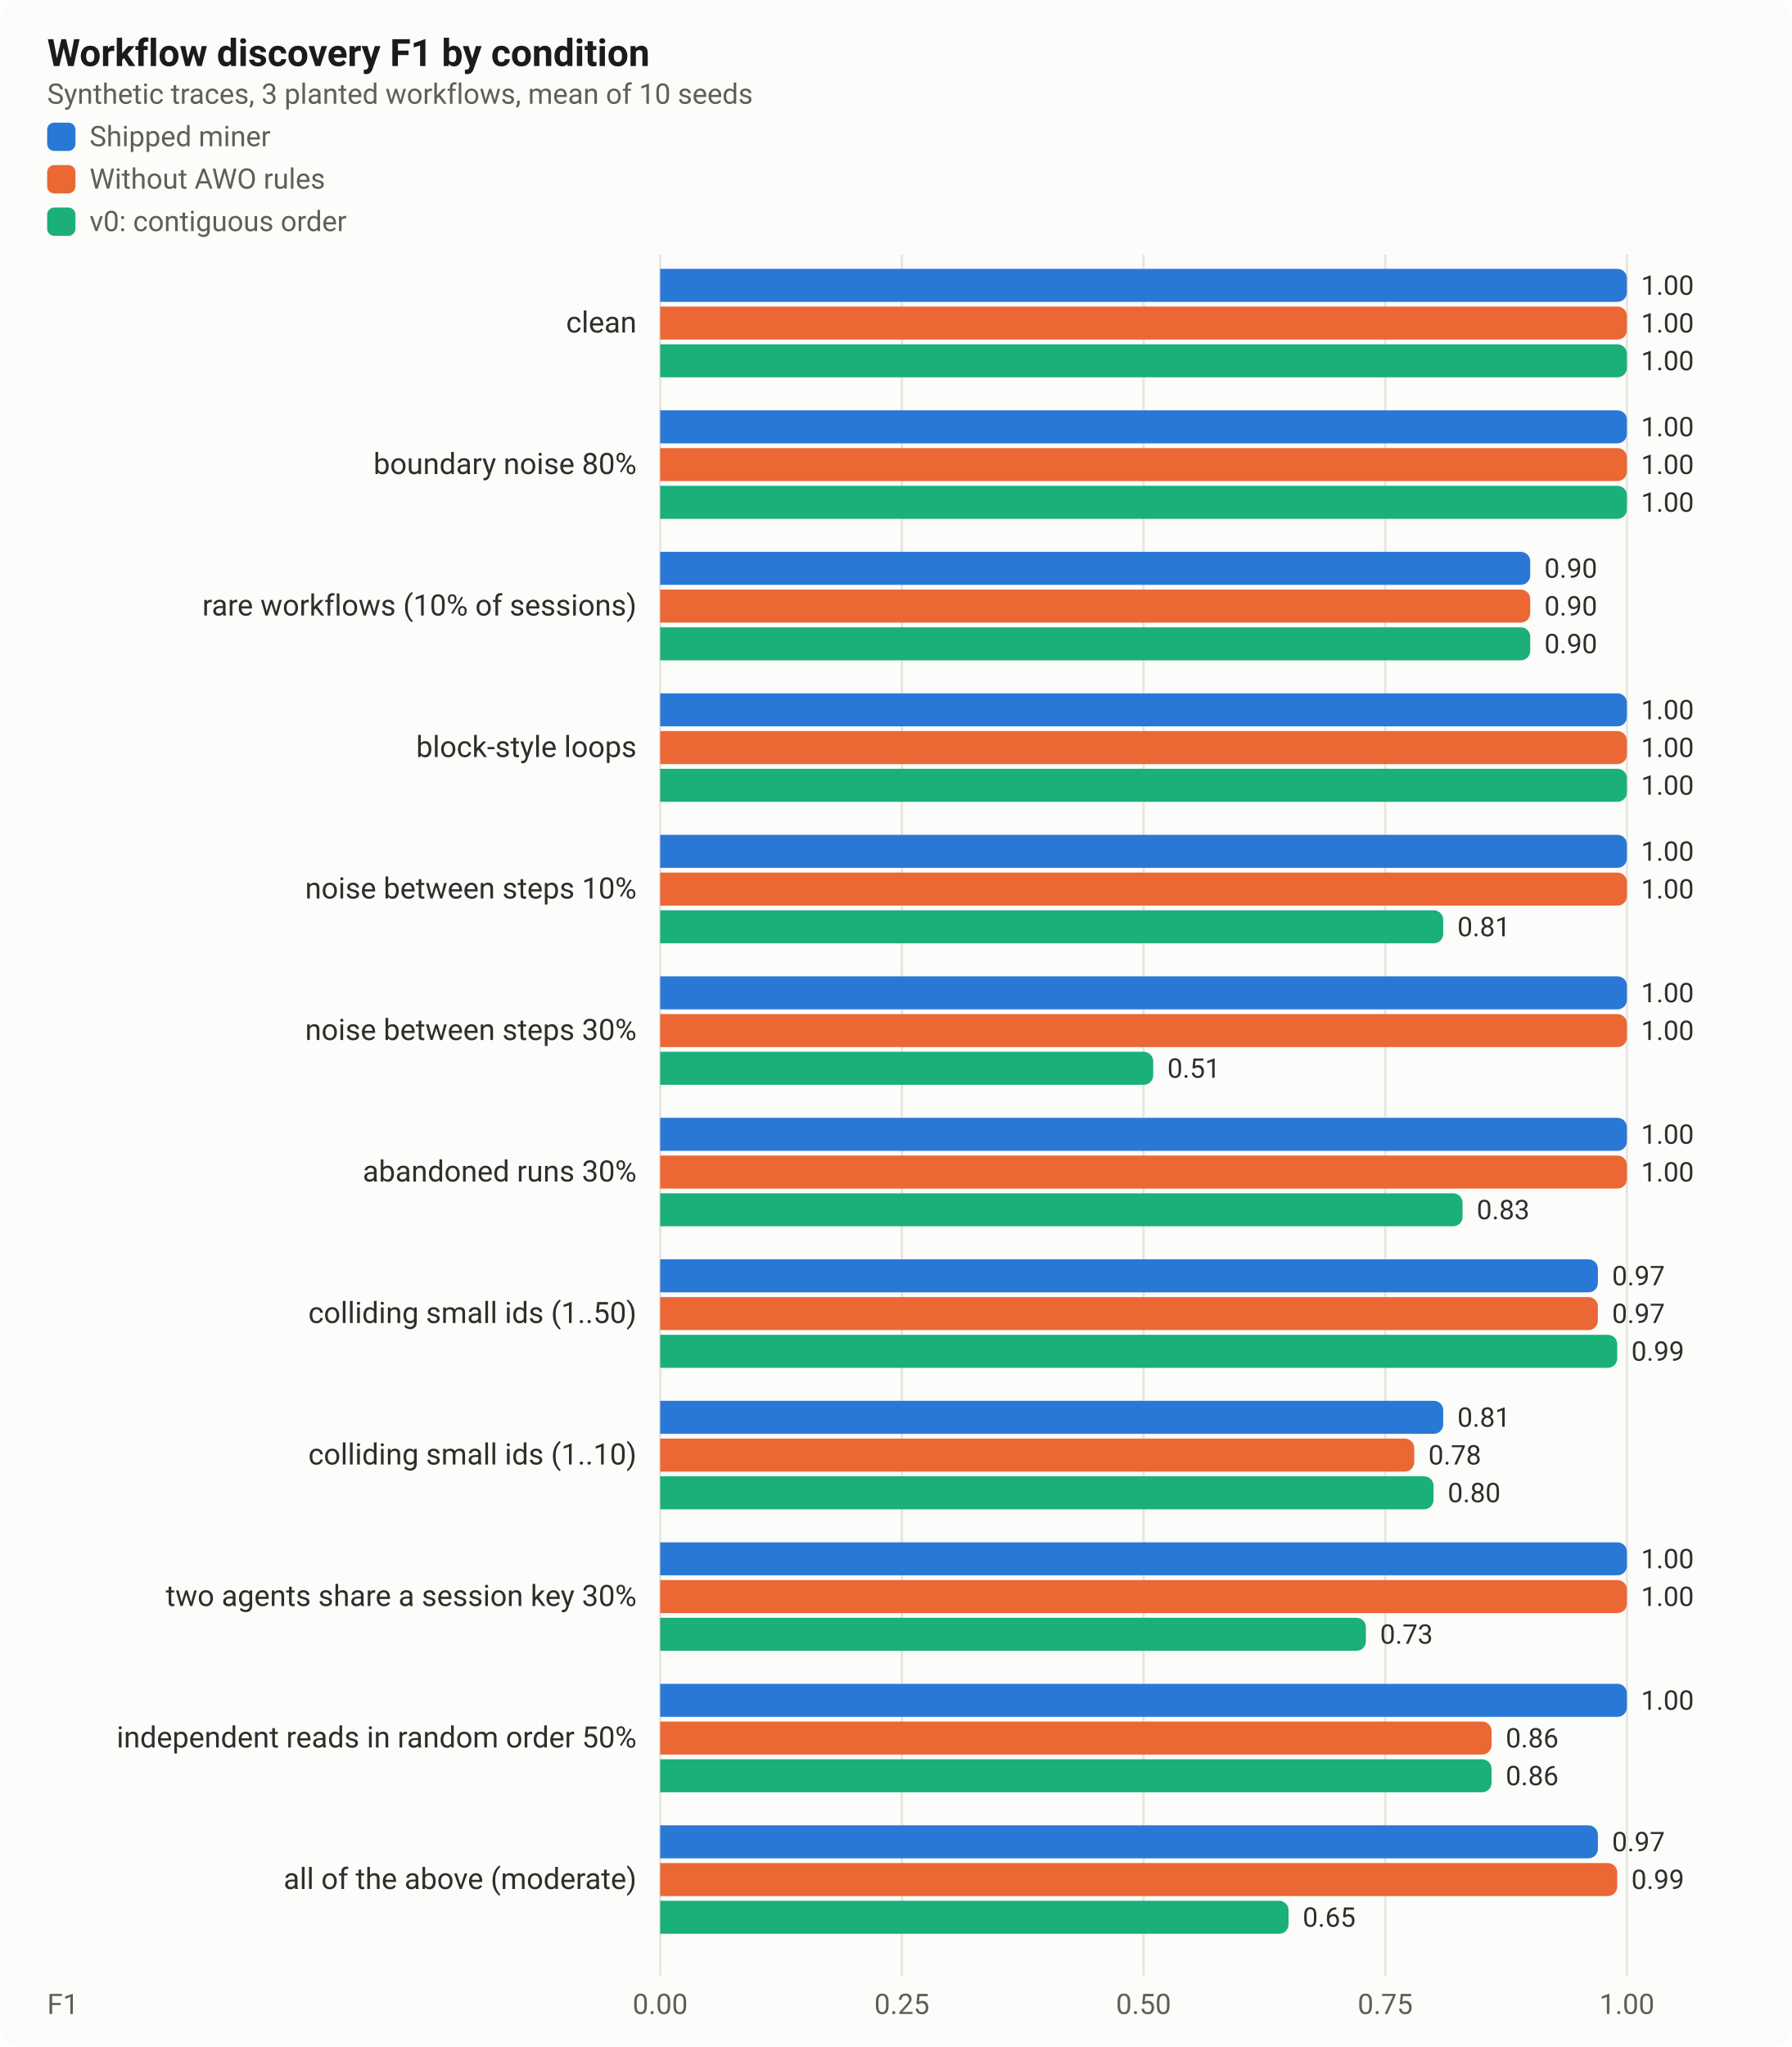
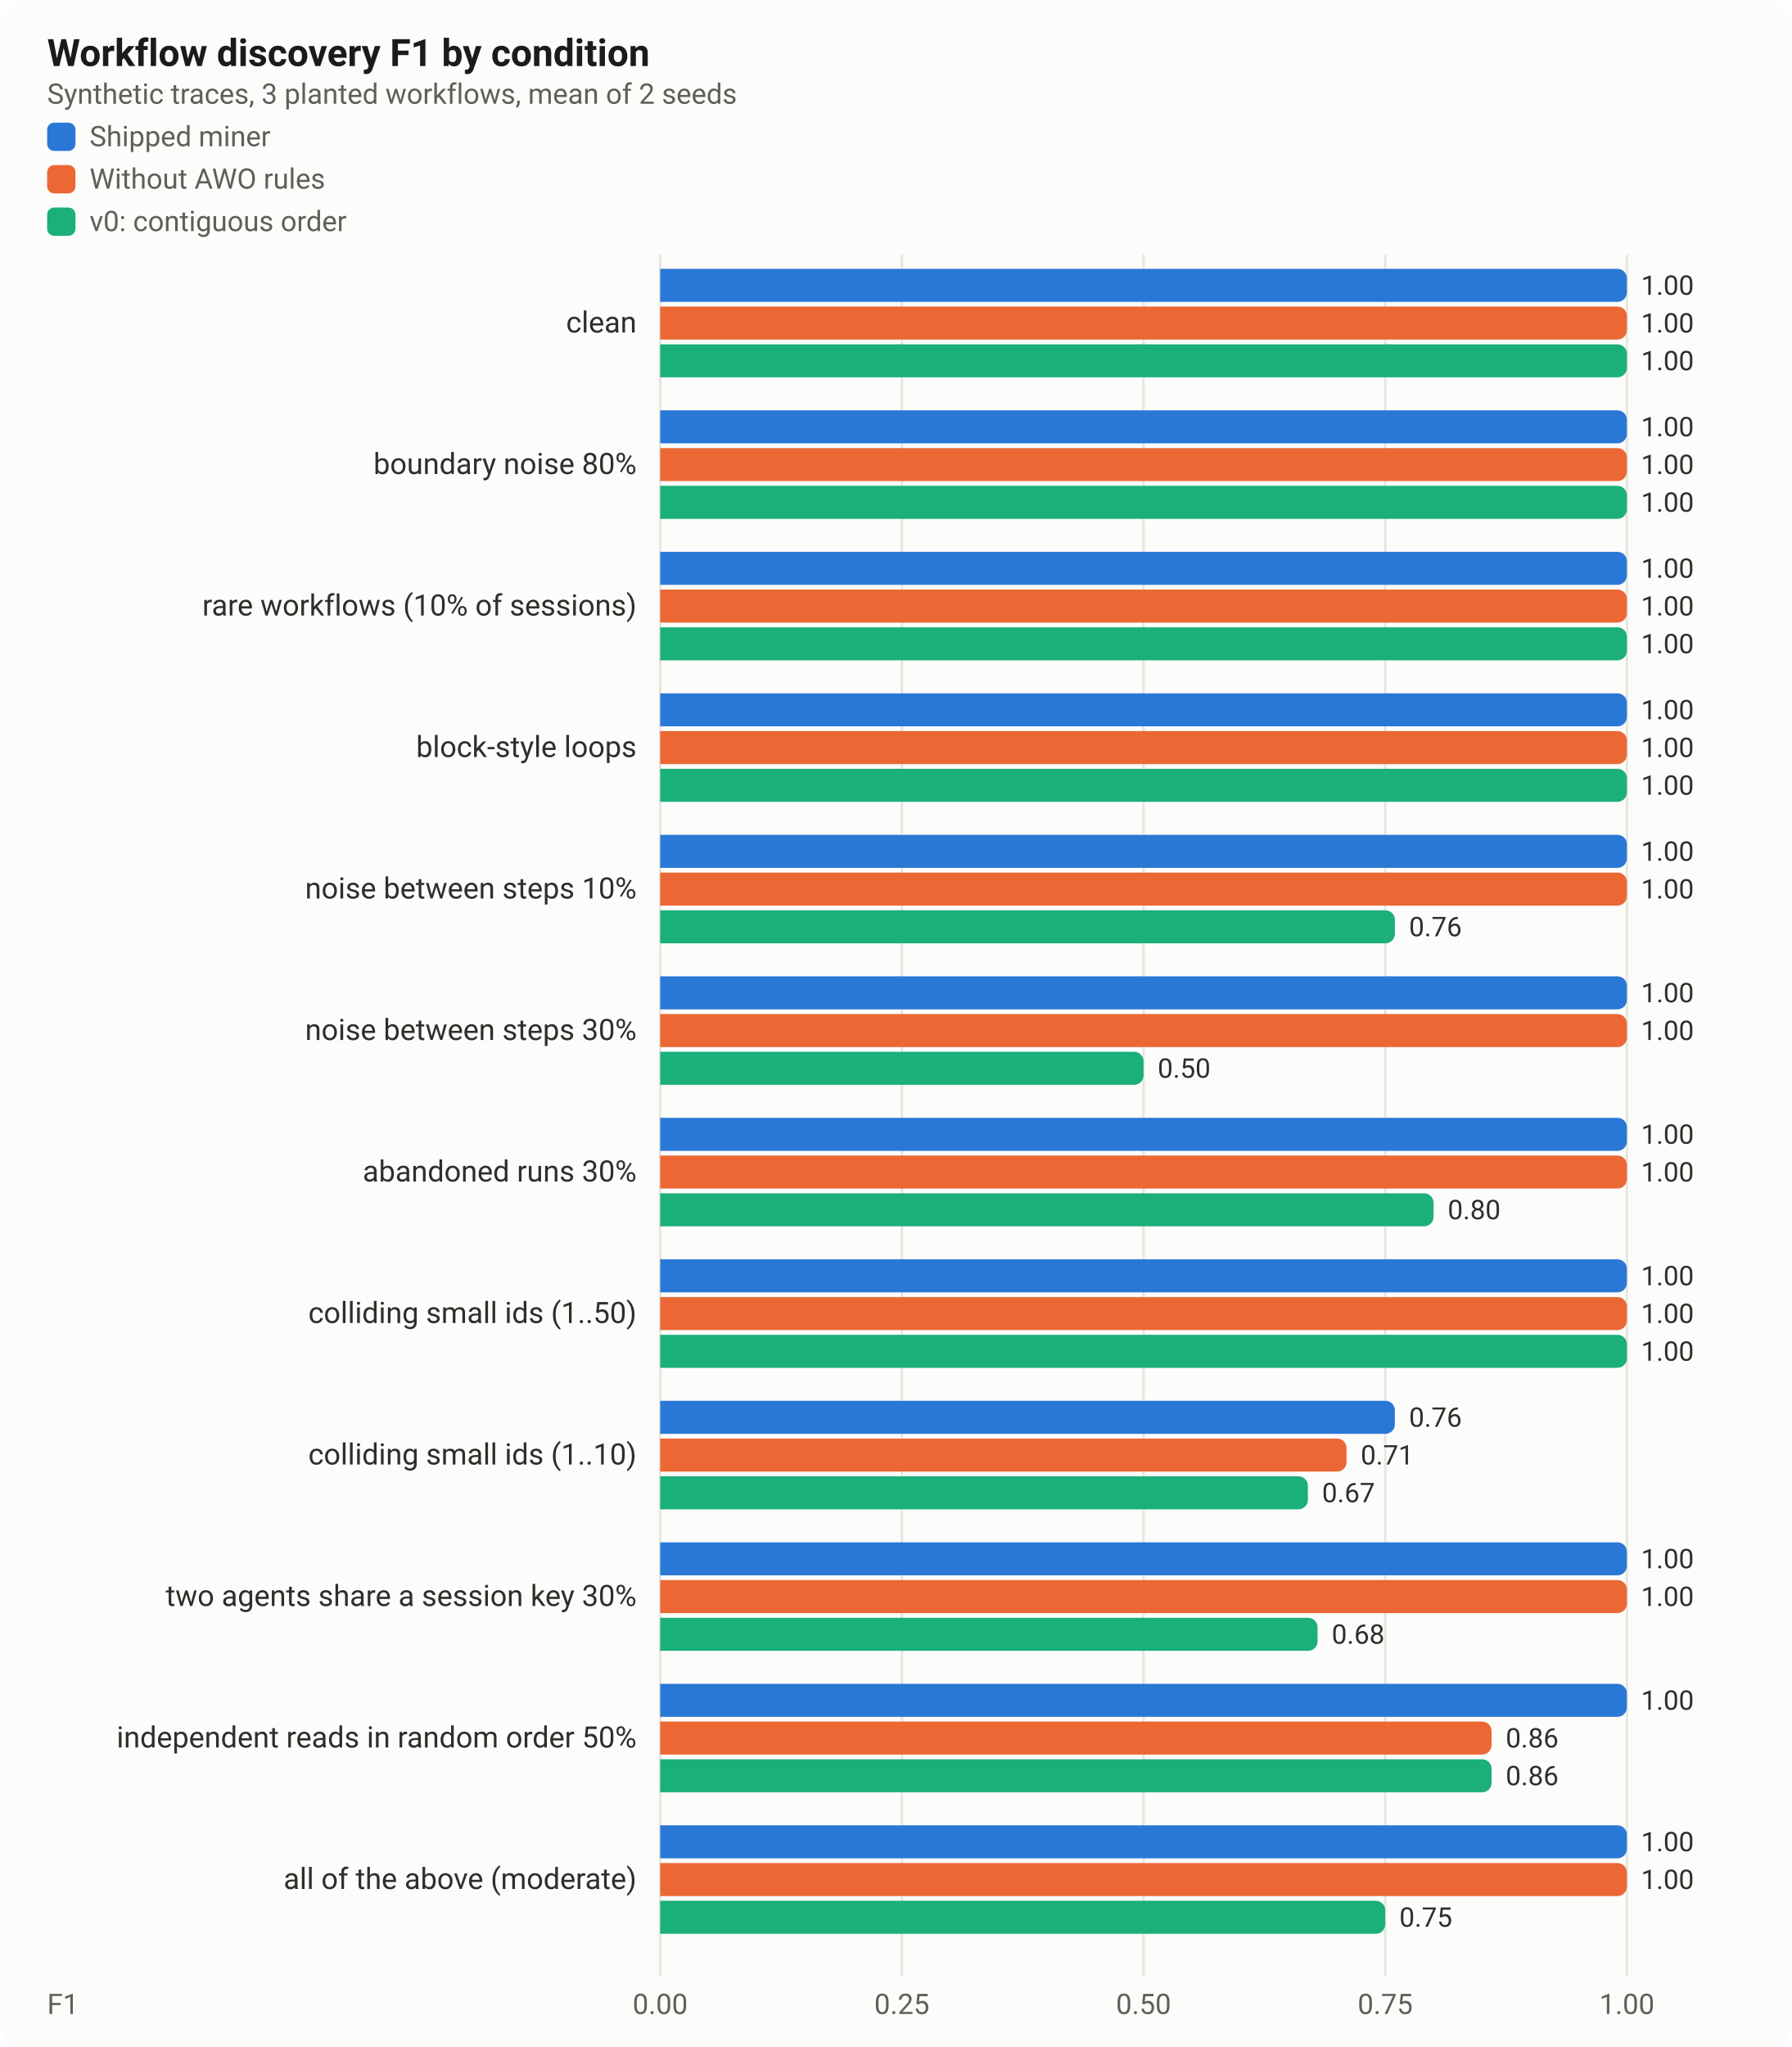
<svg xmlns="http://www.w3.org/2000/svg" viewBox="0 0 760 868" width="760" height="868" role="img" aria-labelledby="t d" font-family="system-ui, -apple-system, Segoe UI, Roboto, sans-serif">
  <style>
  .bg{fill:#fcfcfb}.ttl{fill:#1b1b1a;font-size:16px;font-weight:600}.sub,.tick,.leg{fill:#5f5e58;font-size:12px}.lbl{fill:#2f2e2b;font-size:12.5px}.val{fill:#2f2e2b;font-size:11.5px;font-variant-numeric:tabular-nums}
  .grid{stroke:#e6e5e0;stroke-width:1}.s1{fill:#2a78d6}.s2{fill:#eb6834}.s3{fill:#1baf7a}
  @media (prefers-color-scheme: dark){.bg{fill:#1a1a19}.ttl{fill:#f0efec}.sub,.tick,.leg{fill:#a9a89f}.lbl,.val{fill:#d9d8d0}.grid{stroke:#33332f}.s1{fill:#3987e5}.s2{fill:#d95926}.s3{fill:#199e70}}
</style>
  <rect class="bg" width="100%" height="100%" rx="8" />
  <text class="ttl" x="20" y="28">Workflow discovery F1 by condition</text>
-   <text class="sub" x="20" y="44">Synthetic traces, 3 planted workflows, mean of 10 seeds</text>
+   <text class="sub" x="20" y="44">Synthetic traces, 3 planted workflows, mean of 2 seeds</text>
  <rect class="s1" x="20" y="52" width="12" height="12" rx="3" />
  <text class="leg" x="38" y="62">Shipped miner</text>
  <rect class="s2" x="20" y="70" width="12" height="12" rx="3" />
  <text class="leg" x="38" y="80">Without AWO rules</text>
  <rect class="s3" x="20" y="88" width="12" height="12" rx="3" />
  <text class="leg" x="38" y="98">v0: contiguous order</text>
  <line class="grid" x1="280" x2="280" y1="108" y2="838" />
  <text class="tick" x="280" y="854" text-anchor="middle">0.00</text>
  <line class="grid" x1="382.5" x2="382.5" y1="108" y2="838" />
  <text class="tick" x="382.5" y="854" text-anchor="middle">0.25</text>
  <line class="grid" x1="485" x2="485" y1="108" y2="838" />
  <text class="tick" x="485" y="854" text-anchor="middle">0.50</text>
  <line class="grid" x1="587.5" x2="587.5" y1="108" y2="838" />
  <text class="tick" x="587.5" y="854" text-anchor="middle">0.75</text>
  <line class="grid" x1="690" x2="690" y1="108" y2="838" />
  <text class="tick" x="690" y="854" text-anchor="middle">1.00</text>
  <text class="lbl" x="270" y="141" text-anchor="end">clean</text>
  <path class="s1" d="M280,114 h406 a4,4 0 0 1 4,4 v6 a4,4 0 0 1 -4,4 h-406 z" />
  <text class="val" x="696" y="125">1.00</text>
  <path class="s2" d="M280,130 h406 a4,4 0 0 1 4,4 v6 a4,4 0 0 1 -4,4 h-406 z" />
  <text class="val" x="696" y="141">1.00</text>
  <path class="s3" d="M280,146 h406 a4,4 0 0 1 4,4 v6 a4,4 0 0 1 -4,4 h-406 z" />
  <text class="val" x="696" y="157">1.00</text>
  <text class="lbl" x="270" y="201" text-anchor="end">boundary noise 80%</text>
  <path class="s1" d="M280,174 h406 a4,4 0 0 1 4,4 v6 a4,4 0 0 1 -4,4 h-406 z" />
  <text class="val" x="696" y="185">1.00</text>
  <path class="s2" d="M280,190 h406 a4,4 0 0 1 4,4 v6 a4,4 0 0 1 -4,4 h-406 z" />
  <text class="val" x="696" y="201">1.00</text>
  <path class="s3" d="M280,206 h406 a4,4 0 0 1 4,4 v6 a4,4 0 0 1 -4,4 h-406 z" />
  <text class="val" x="696" y="217">1.00</text>
  <text class="lbl" x="270" y="261" text-anchor="end">rare workflows (10% of sessions)</text>
-   <path class="s1" d="M280,234 h365 a4,4 0 0 1 4,4 v6 a4,4 0 0 1 -4,4 h-365 z" />
-   <text class="val" x="655" y="245">0.90</text>
-   <path class="s2" d="M280,250 h365 a4,4 0 0 1 4,4 v6 a4,4 0 0 1 -4,4 h-365 z" />
-   <text class="val" x="655" y="261">0.90</text>
-   <path class="s3" d="M280,266 h365 a4,4 0 0 1 4,4 v6 a4,4 0 0 1 -4,4 h-365 z" />
-   <text class="val" x="655" y="277">0.90</text>
+   <path class="s1" d="M280,234 h406 a4,4 0 0 1 4,4 v6 a4,4 0 0 1 -4,4 h-406 z" />
+   <text class="val" x="696" y="245">1.00</text>
+   <path class="s2" d="M280,250 h406 a4,4 0 0 1 4,4 v6 a4,4 0 0 1 -4,4 h-406 z" />
+   <text class="val" x="696" y="261">1.00</text>
+   <path class="s3" d="M280,266 h406 a4,4 0 0 1 4,4 v6 a4,4 0 0 1 -4,4 h-406 z" />
+   <text class="val" x="696" y="277">1.00</text>
  <text class="lbl" x="270" y="321" text-anchor="end">block-style loops</text>
  <path class="s1" d="M280,294 h406 a4,4 0 0 1 4,4 v6 a4,4 0 0 1 -4,4 h-406 z" />
  <text class="val" x="696" y="305">1.00</text>
  <path class="s2" d="M280,310 h406 a4,4 0 0 1 4,4 v6 a4,4 0 0 1 -4,4 h-406 z" />
  <text class="val" x="696" y="321">1.00</text>
  <path class="s3" d="M280,326 h406 a4,4 0 0 1 4,4 v6 a4,4 0 0 1 -4,4 h-406 z" />
  <text class="val" x="696" y="337">1.00</text>
  <text class="lbl" x="270" y="381" text-anchor="end">noise between steps 10%</text>
  <path class="s1" d="M280,354 h406 a4,4 0 0 1 4,4 v6 a4,4 0 0 1 -4,4 h-406 z" />
  <text class="val" x="696" y="365">1.00</text>
  <path class="s2" d="M280,370 h406 a4,4 0 0 1 4,4 v6 a4,4 0 0 1 -4,4 h-406 z" />
  <text class="val" x="696" y="381">1.00</text>
-   <path class="s3" d="M280,386 h328.1 a4,4 0 0 1 4,4 v6 a4,4 0 0 1 -4,4 h-328.1 z" />
-   <text class="val" x="618.1" y="397">0.81</text>
+   <path class="s3" d="M280,386 h307.6 a4,4 0 0 1 4,4 v6 a4,4 0 0 1 -4,4 h-307.6 z" />
+   <text class="val" x="597.6" y="397">0.76</text>
  <text class="lbl" x="270" y="441" text-anchor="end">noise between steps 30%</text>
  <path class="s1" d="M280,414 h406 a4,4 0 0 1 4,4 v6 a4,4 0 0 1 -4,4 h-406 z" />
  <text class="val" x="696" y="425">1.00</text>
  <path class="s2" d="M280,430 h406 a4,4 0 0 1 4,4 v6 a4,4 0 0 1 -4,4 h-406 z" />
  <text class="val" x="696" y="441">1.00</text>
-   <path class="s3" d="M280,446 h205.1 a4,4 0 0 1 4,4 v6 a4,4 0 0 1 -4,4 h-205.1 z" />
-   <text class="val" x="495.1" y="457">0.51</text>
+   <path class="s3" d="M280,446 h201 a4,4 0 0 1 4,4 v6 a4,4 0 0 1 -4,4 h-201 z" />
+   <text class="val" x="491" y="457">0.50</text>
  <text class="lbl" x="270" y="501" text-anchor="end">abandoned runs 30%</text>
  <path class="s1" d="M280,474 h406 a4,4 0 0 1 4,4 v6 a4,4 0 0 1 -4,4 h-406 z" />
  <text class="val" x="696" y="485">1.00</text>
  <path class="s2" d="M280,490 h406 a4,4 0 0 1 4,4 v6 a4,4 0 0 1 -4,4 h-406 z" />
  <text class="val" x="696" y="501">1.00</text>
-   <path class="s3" d="M280,506 h336.3 a4,4 0 0 1 4,4 v6 a4,4 0 0 1 -4,4 h-336.3 z" />
-   <text class="val" x="626.3" y="517">0.83</text>
+   <path class="s3" d="M280,506 h324 a4,4 0 0 1 4,4 v6 a4,4 0 0 1 -4,4 h-324 z" />
+   <text class="val" x="614" y="517">0.80</text>
  <text class="lbl" x="270" y="561" text-anchor="end">colliding small ids (1..50)</text>
-   <path class="s1" d="M280,534 h393.7 a4,4 0 0 1 4,4 v6 a4,4 0 0 1 -4,4 h-393.7 z" />
-   <text class="val" x="683.7" y="545">0.97</text>
-   <path class="s2" d="M280,550 h393.7 a4,4 0 0 1 4,4 v6 a4,4 0 0 1 -4,4 h-393.7 z" />
-   <text class="val" x="683.7" y="561">0.97</text>
-   <path class="s3" d="M280,566 h401.9 a4,4 0 0 1 4,4 v6 a4,4 0 0 1 -4,4 h-401.9 z" />
-   <text class="val" x="691.9" y="577">0.99</text>
+   <path class="s1" d="M280,534 h406 a4,4 0 0 1 4,4 v6 a4,4 0 0 1 -4,4 h-406 z" />
+   <text class="val" x="696" y="545">1.00</text>
+   <path class="s2" d="M280,550 h406 a4,4 0 0 1 4,4 v6 a4,4 0 0 1 -4,4 h-406 z" />
+   <text class="val" x="696" y="561">1.00</text>
+   <path class="s3" d="M280,566 h406 a4,4 0 0 1 4,4 v6 a4,4 0 0 1 -4,4 h-406 z" />
+   <text class="val" x="696" y="577">1.00</text>
  <text class="lbl" x="270" y="621" text-anchor="end">colliding small ids (1..10)</text>
-   <path class="s1" d="M280,594 h328.1 a4,4 0 0 1 4,4 v6 a4,4 0 0 1 -4,4 h-328.1 z" />
-   <text class="val" x="618.1" y="605">0.81</text>
-   <path class="s2" d="M280,610 h315.8 a4,4 0 0 1 4,4 v6 a4,4 0 0 1 -4,4 h-315.8 z" />
-   <text class="val" x="605.8" y="621">0.78</text>
-   <path class="s3" d="M280,626 h324 a4,4 0 0 1 4,4 v6 a4,4 0 0 1 -4,4 h-324 z" />
-   <text class="val" x="614" y="637">0.80</text>
+   <path class="s1" d="M280,594 h307.6 a4,4 0 0 1 4,4 v6 a4,4 0 0 1 -4,4 h-307.6 z" />
+   <text class="val" x="597.6" y="605">0.76</text>
+   <path class="s2" d="M280,610 h287.1 a4,4 0 0 1 4,4 v6 a4,4 0 0 1 -4,4 h-287.1 z" />
+   <text class="val" x="577.1" y="621">0.71</text>
+   <path class="s3" d="M280,626 h270.7 a4,4 0 0 1 4,4 v6 a4,4 0 0 1 -4,4 h-270.7 z" />
+   <text class="val" x="560.7" y="637">0.67</text>
  <text class="lbl" x="270" y="681" text-anchor="end">two agents share a session key 30%</text>
  <path class="s1" d="M280,654 h406 a4,4 0 0 1 4,4 v6 a4,4 0 0 1 -4,4 h-406 z" />
  <text class="val" x="696" y="665">1.00</text>
  <path class="s2" d="M280,670 h406 a4,4 0 0 1 4,4 v6 a4,4 0 0 1 -4,4 h-406 z" />
  <text class="val" x="696" y="681">1.00</text>
-   <path class="s3" d="M280,686 h295.3 a4,4 0 0 1 4,4 v6 a4,4 0 0 1 -4,4 h-295.3 z" />
-   <text class="val" x="585.3" y="697">0.73</text>
+   <path class="s3" d="M280,686 h274.8 a4,4 0 0 1 4,4 v6 a4,4 0 0 1 -4,4 h-274.8 z" />
+   <text class="val" x="564.8" y="697">0.68</text>
  <text class="lbl" x="270" y="741" text-anchor="end">independent reads in random order 50%</text>
  <path class="s1" d="M280,714 h406 a4,4 0 0 1 4,4 v6 a4,4 0 0 1 -4,4 h-406 z" />
  <text class="val" x="696" y="725">1.00</text>
  <path class="s2" d="M280,730 h348.6 a4,4 0 0 1 4,4 v6 a4,4 0 0 1 -4,4 h-348.6 z" />
  <text class="val" x="638.6" y="741">0.86</text>
  <path class="s3" d="M280,746 h348.6 a4,4 0 0 1 4,4 v6 a4,4 0 0 1 -4,4 h-348.6 z" />
  <text class="val" x="638.6" y="757">0.86</text>
  <text class="lbl" x="270" y="801" text-anchor="end">all of the above (moderate)</text>
-   <path class="s1" d="M280,774 h393.7 a4,4 0 0 1 4,4 v6 a4,4 0 0 1 -4,4 h-393.7 z" />
-   <text class="val" x="683.7" y="785">0.97</text>
-   <path class="s2" d="M280,790 h401.9 a4,4 0 0 1 4,4 v6 a4,4 0 0 1 -4,4 h-401.9 z" />
-   <text class="val" x="691.9" y="801">0.99</text>
-   <path class="s3" d="M280,806 h262.5 a4,4 0 0 1 4,4 v6 a4,4 0 0 1 -4,4 h-262.5 z" />
-   <text class="val" x="552.5" y="817">0.65</text>
+   <path class="s1" d="M280,774 h406 a4,4 0 0 1 4,4 v6 a4,4 0 0 1 -4,4 h-406 z" />
+   <text class="val" x="696" y="785">1.00</text>
+   <path class="s2" d="M280,790 h406 a4,4 0 0 1 4,4 v6 a4,4 0 0 1 -4,4 h-406 z" />
+   <text class="val" x="696" y="801">1.00</text>
+   <path class="s3" d="M280,806 h303.5 a4,4 0 0 1 4,4 v6 a4,4 0 0 1 -4,4 h-303.5 z" />
+   <text class="val" x="593.5" y="817">0.75</text>
  <text class="tick" x="20" y="854">F1</text>
</svg>
